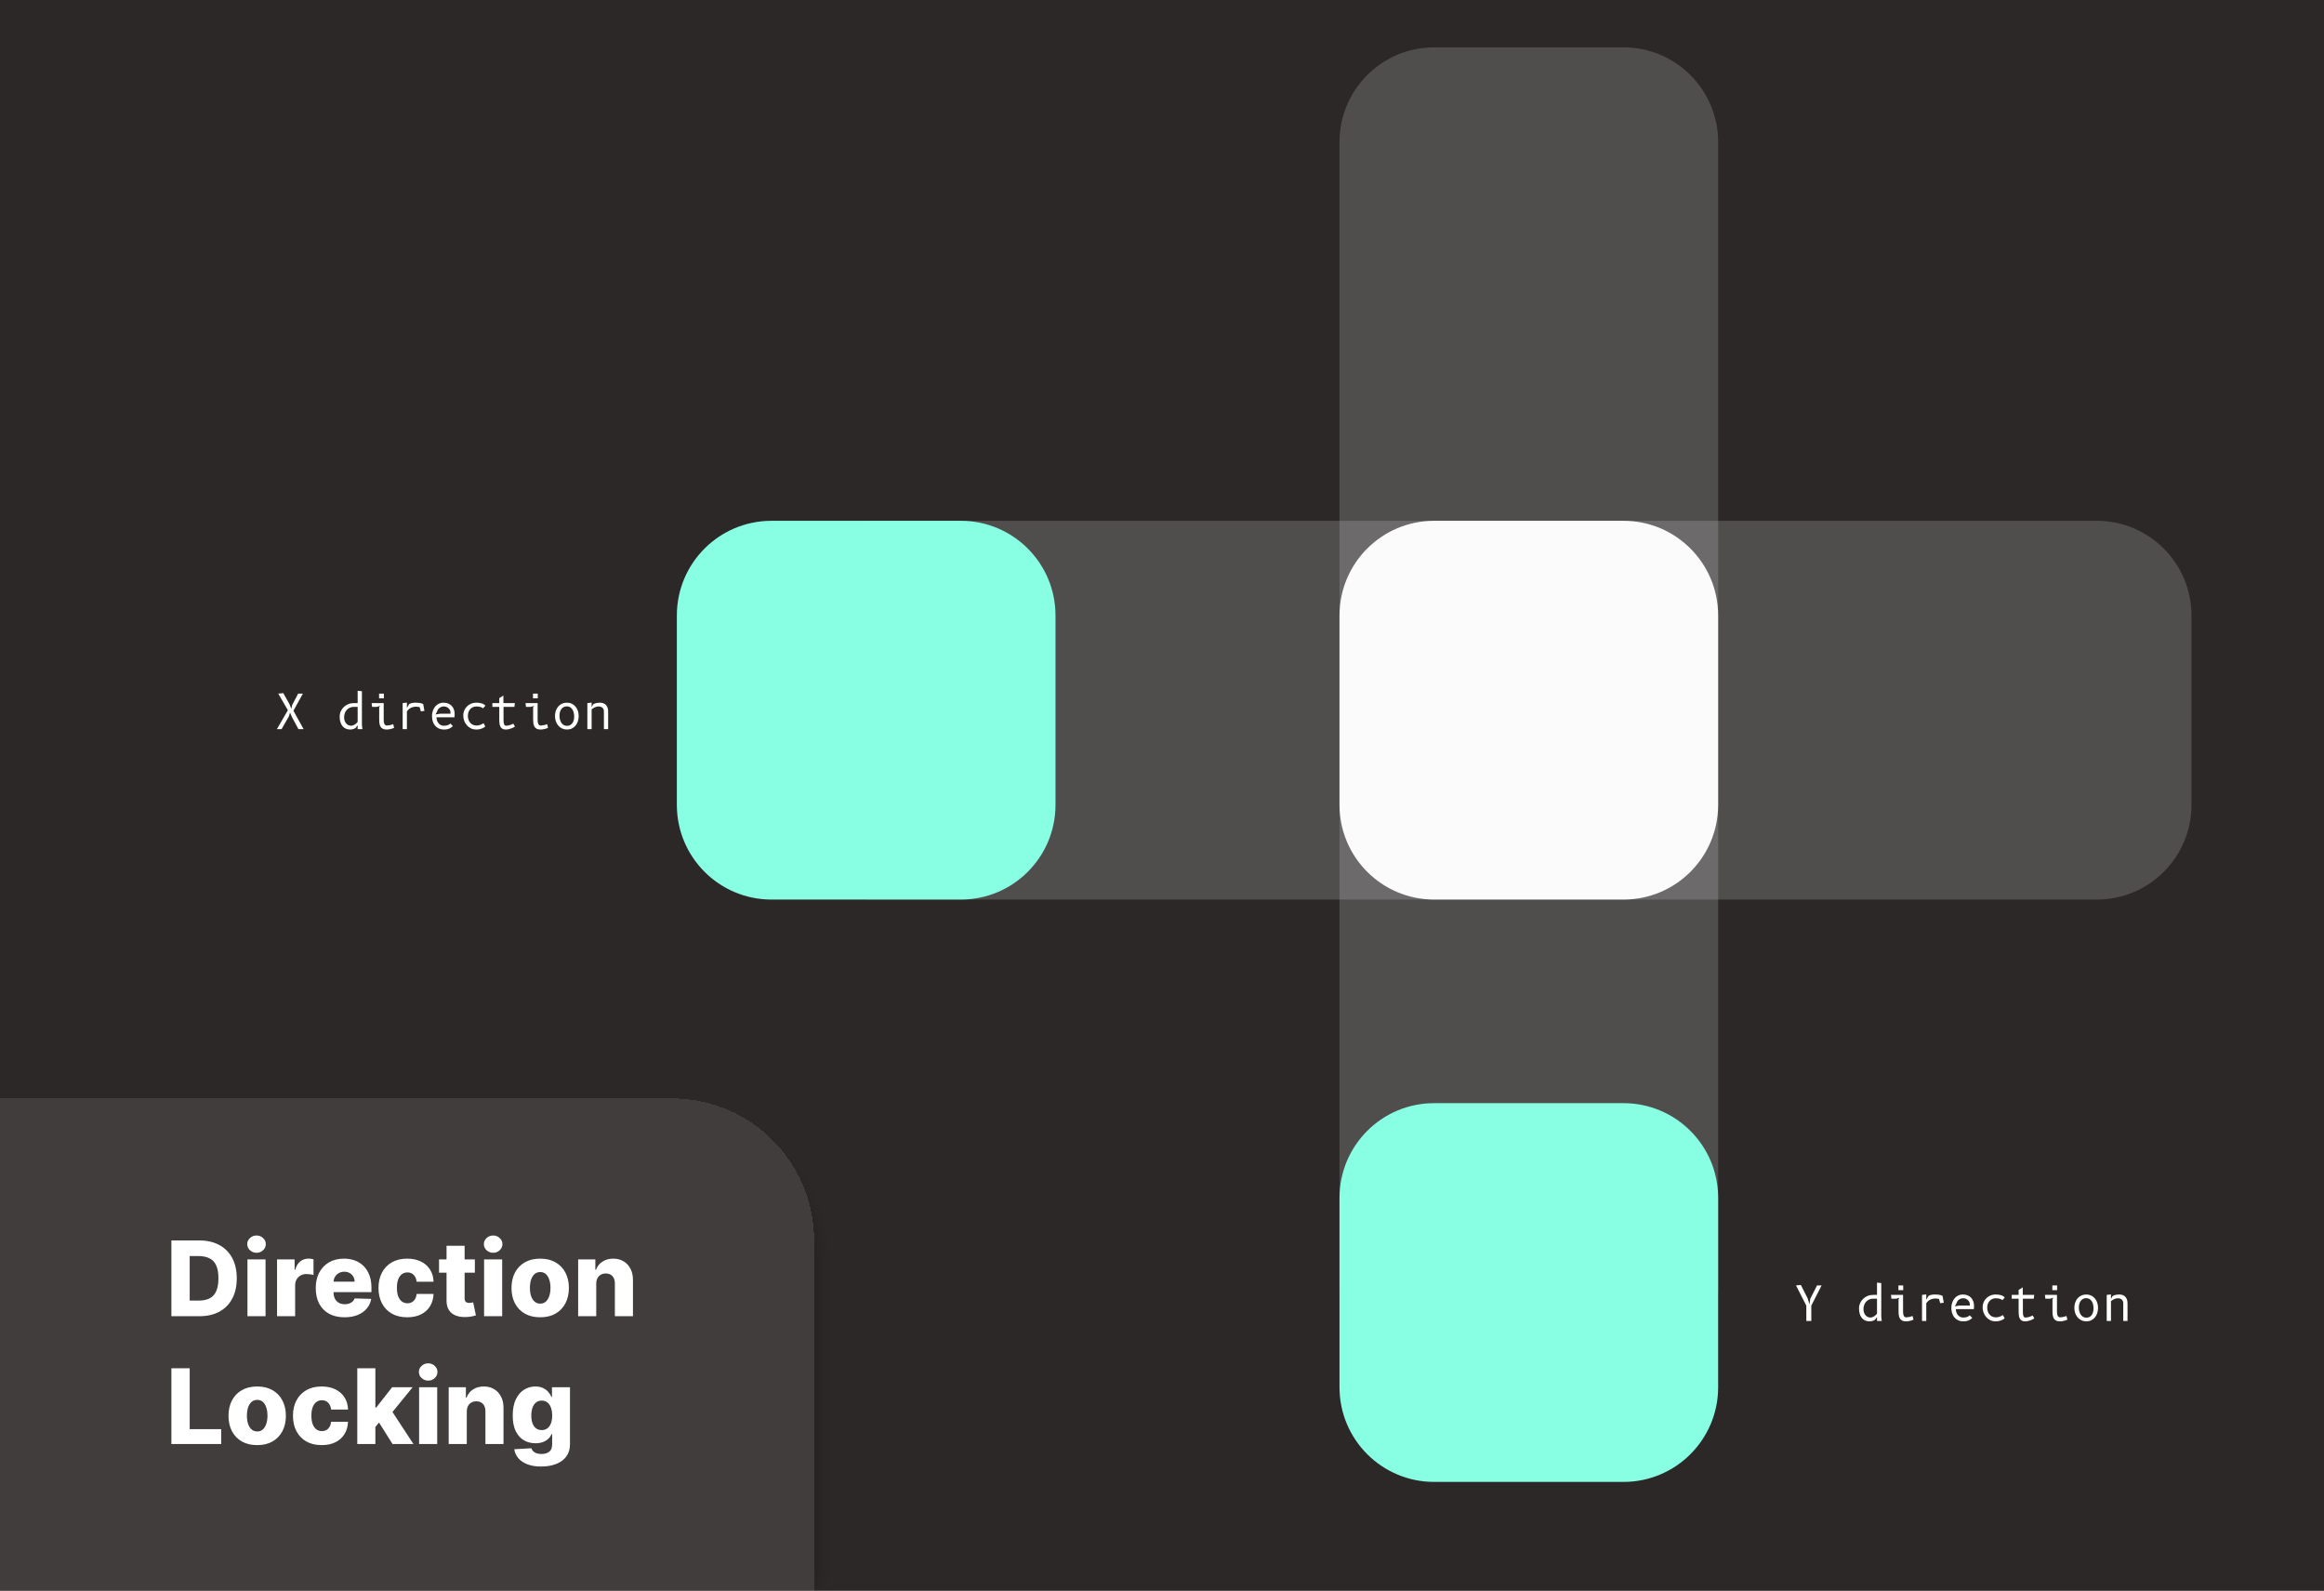
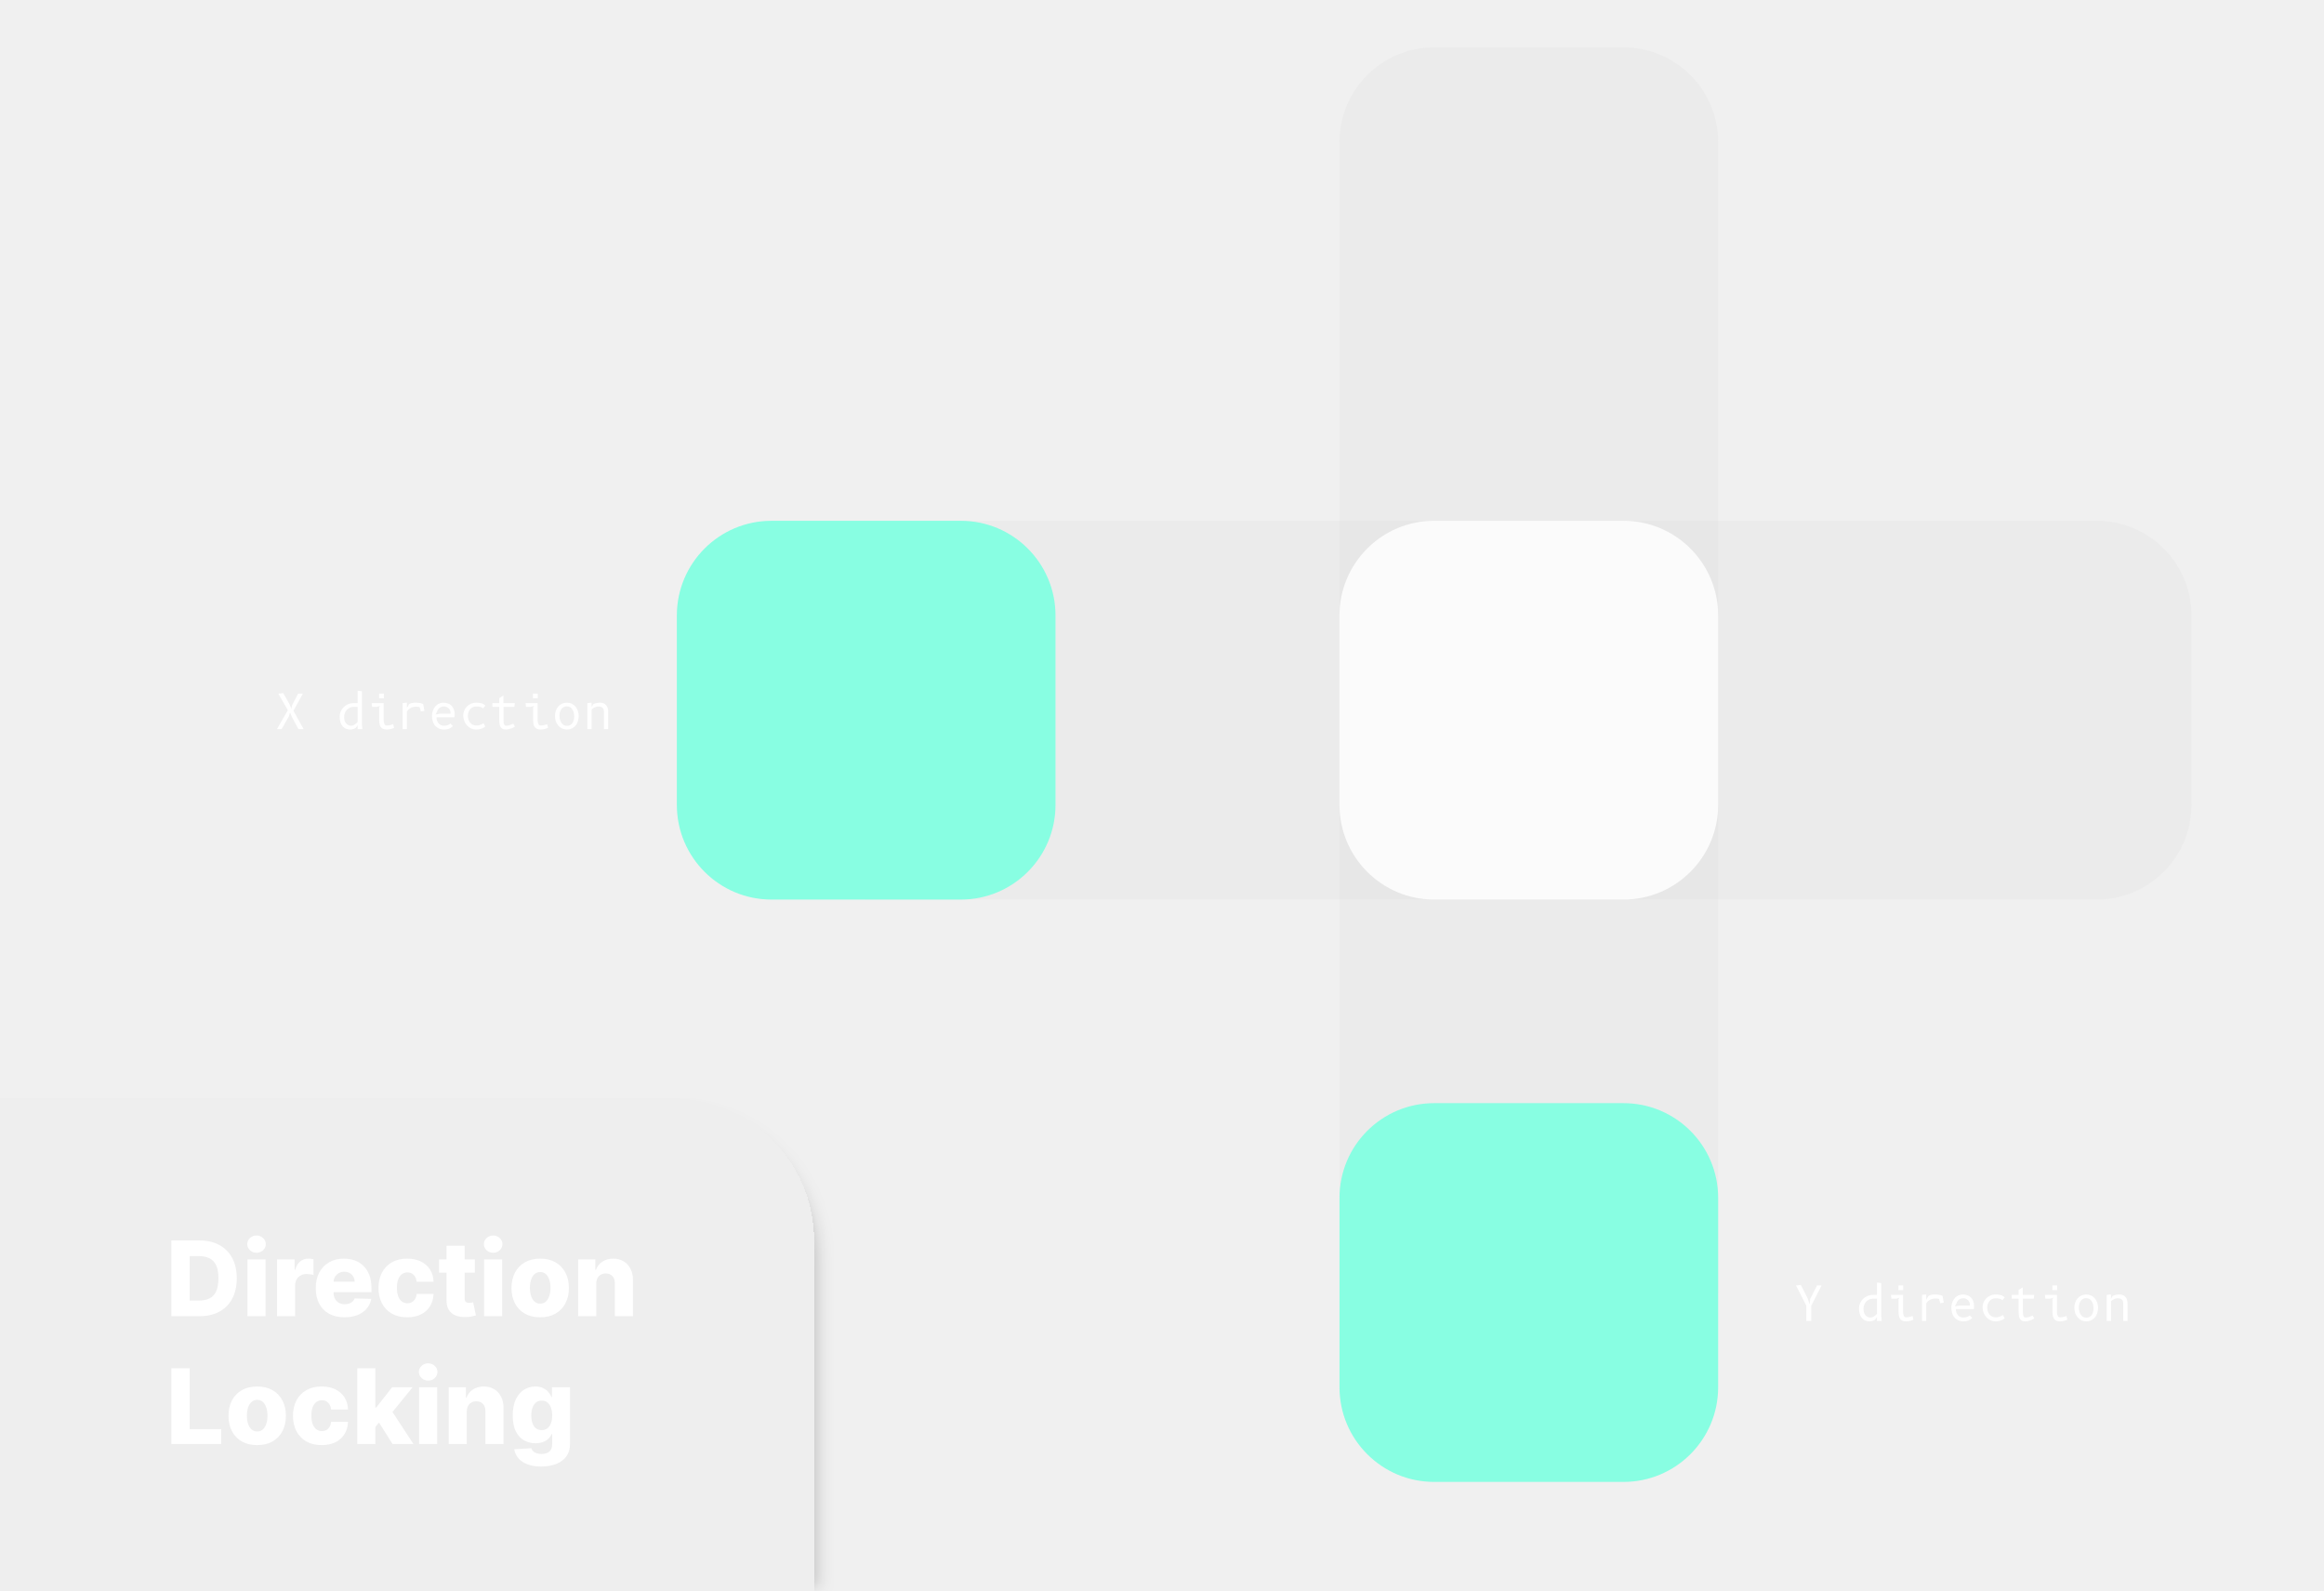
<svg xmlns="http://www.w3.org/2000/svg" width="491" height="336" viewBox="0 0 491 336" fill="none">
  <g clip-path="url(#clip0_13_43)">
-     <rect width="491" height="336" fill="#2C2828" />
+     <rect width="491" height="336" fill="none" />
    <path d="M183 110H443C454.046 110 463 118.954 463 130V170C463 181.046 454.046 190 443 190H183V110Z" fill="#D9D9D9" fill-opacity="0.21" />
    <path d="M283 273V30C283 18.954 291.954 10 303 10H343C354.046 10 363 18.954 363 30V273H283Z" fill="#D9D9D9" fill-opacity="0.21" />
    <g filter="url(#filter0_d_13_43)">
      <path d="M0 232H142C158.569 232 172 245.431 172 262V336H0V232Z" fill="#D9D9D9" fill-opacity="0.12" shape-rendering="crispEdges" />
    </g>
    <path d="M42.125 278H36.211V262H42.117C43.747 262 45.151 262.32 46.328 262.961C47.51 263.596 48.422 264.513 49.062 265.711C49.703 266.904 50.023 268.331 50.023 269.992C50.023 271.659 49.703 273.091 49.062 274.289C48.427 275.487 47.518 276.406 46.336 277.047C45.154 277.682 43.75 278 42.125 278ZM40.078 274.703H41.977C42.872 274.703 43.63 274.552 44.25 274.25C44.875 273.943 45.346 273.445 45.664 272.758C45.987 272.065 46.148 271.143 46.148 269.992C46.148 268.841 45.987 267.924 45.664 267.242C45.341 266.555 44.865 266.06 44.234 265.758C43.609 265.451 42.839 265.297 41.922 265.297H40.078V274.703ZM52.281 278V266H56.102V278H52.281ZM54.195 264.602C53.659 264.602 53.198 264.424 52.812 264.07C52.427 263.711 52.234 263.279 52.234 262.773C52.234 262.273 52.427 261.846 52.812 261.492C53.198 261.133 53.659 260.953 54.195 260.953C54.737 260.953 55.198 261.133 55.578 261.492C55.964 261.846 56.156 262.273 56.156 262.773C56.156 263.279 55.964 263.711 55.578 264.07C55.198 264.424 54.737 264.602 54.195 264.602ZM58.533 278V266H62.244V268.187H62.369C62.588 267.396 62.945 266.807 63.44 266.422C63.934 266.031 64.51 265.836 65.166 265.836C65.343 265.836 65.525 265.849 65.713 265.875C65.9 265.896 66.075 265.93 66.236 265.977V269.297C66.054 269.234 65.814 269.185 65.518 269.148C65.226 269.112 64.966 269.094 64.736 269.094C64.283 269.094 63.874 269.195 63.51 269.398C63.15 269.596 62.867 269.875 62.658 270.234C62.455 270.589 62.353 271.005 62.353 271.484V278H58.533ZM72.779 278.227C71.524 278.227 70.441 277.979 69.529 277.484C68.623 276.984 67.925 276.273 67.436 275.352C66.951 274.424 66.709 273.323 66.709 272.047C66.709 270.807 66.954 269.724 67.443 268.797C67.933 267.865 68.623 267.141 69.514 266.625C70.404 266.104 71.454 265.844 72.662 265.844C73.516 265.844 74.297 265.977 75.006 266.242C75.714 266.508 76.326 266.901 76.842 267.422C77.357 267.943 77.758 268.586 78.045 269.352C78.331 270.112 78.475 270.984 78.475 271.969V272.922H68.045V270.703H74.92C74.915 270.297 74.818 269.935 74.631 269.617C74.443 269.299 74.186 269.052 73.857 268.875C73.534 268.693 73.162 268.602 72.74 268.602C72.313 268.602 71.93 268.698 71.592 268.891C71.253 269.078 70.985 269.336 70.787 269.664C70.589 269.987 70.485 270.354 70.475 270.766V273.023C70.475 273.513 70.571 273.943 70.764 274.312C70.956 274.677 71.23 274.961 71.584 275.164C71.938 275.367 72.36 275.469 72.85 275.469C73.188 275.469 73.495 275.422 73.772 275.328C74.047 275.234 74.284 275.096 74.482 274.914C74.68 274.732 74.829 274.508 74.928 274.242L78.436 274.344C78.29 275.13 77.969 275.815 77.475 276.398C76.985 276.977 76.342 277.427 75.545 277.75C74.748 278.068 73.826 278.227 72.779 278.227ZM86.027 278.227C84.762 278.227 83.676 277.966 82.769 277.445C81.868 276.924 81.176 276.201 80.691 275.273C80.207 274.341 79.965 273.263 79.965 272.039C79.965 270.81 80.207 269.732 80.691 268.805C81.181 267.872 81.876 267.146 82.777 266.625C83.684 266.104 84.764 265.844 86.019 265.844C87.129 265.844 88.095 266.044 88.918 266.445C89.746 266.846 90.392 267.414 90.856 268.148C91.324 268.878 91.572 269.734 91.598 270.719H88.027C87.954 270.104 87.746 269.622 87.402 269.273C87.064 268.924 86.621 268.75 86.074 268.75C85.632 268.75 85.243 268.875 84.91 269.125C84.577 269.37 84.316 269.734 84.129 270.219C83.947 270.698 83.856 271.292 83.856 272C83.856 272.708 83.947 273.307 84.129 273.797C84.316 274.281 84.577 274.648 84.91 274.898C85.243 275.143 85.632 275.266 86.074 275.266C86.428 275.266 86.741 275.19 87.012 275.039C87.288 274.888 87.514 274.667 87.691 274.375C87.868 274.078 87.981 273.719 88.027 273.297H91.598C91.561 274.286 91.314 275.151 90.856 275.891C90.402 276.63 89.764 277.206 88.941 277.617C88.124 278.023 87.152 278.227 86.027 278.227ZM100.326 266V268.812H92.756V266H100.326ZM94.342 263.125H98.162V274.227C98.162 274.461 98.199 274.651 98.272 274.797C98.35 274.937 98.462 275.039 98.607 275.102C98.753 275.159 98.928 275.188 99.131 275.188C99.277 275.188 99.43 275.174 99.592 275.148C99.758 275.117 99.883 275.091 99.967 275.07L100.545 277.828C100.363 277.88 100.105 277.945 99.772 278.023C99.443 278.102 99.05 278.151 98.592 278.172C97.696 278.214 96.928 278.109 96.287 277.859C95.652 277.604 95.165 277.208 94.826 276.672C94.493 276.135 94.331 275.461 94.342 274.648V263.125ZM102.275 278V266H106.096V278H102.275ZM104.189 264.602C103.653 264.602 103.192 264.424 102.807 264.07C102.421 263.711 102.229 263.279 102.229 262.773C102.229 262.273 102.421 261.846 102.807 261.492C103.192 261.133 103.653 260.953 104.189 260.953C104.731 260.953 105.192 261.133 105.572 261.492C105.958 261.846 106.15 262.273 106.15 262.773C106.15 263.279 105.958 263.711 105.572 264.07C105.192 264.424 104.731 264.602 104.189 264.602ZM114.129 278.227C112.868 278.227 111.785 277.969 110.879 277.453C109.978 276.932 109.283 276.208 108.793 275.281C108.309 274.349 108.066 273.268 108.066 272.039C108.066 270.805 108.309 269.724 108.793 268.797C109.283 267.865 109.978 267.141 110.879 266.625C111.785 266.104 112.868 265.844 114.129 265.844C115.389 265.844 116.47 266.104 117.371 266.625C118.277 267.141 118.973 267.865 119.457 268.797C119.947 269.724 120.191 270.805 120.191 272.039C120.191 273.268 119.947 274.349 119.457 275.281C118.973 276.208 118.277 276.932 117.371 277.453C116.47 277.969 115.389 278.227 114.129 278.227ZM114.152 275.344C114.611 275.344 114.999 275.203 115.316 274.922C115.634 274.641 115.876 274.25 116.043 273.75C116.215 273.25 116.301 272.672 116.301 272.016C116.301 271.349 116.215 270.766 116.043 270.266C115.876 269.766 115.634 269.375 115.316 269.094C114.999 268.812 114.611 268.672 114.152 268.672C113.678 268.672 113.277 268.812 112.949 269.094C112.626 269.375 112.379 269.766 112.207 270.266C112.04 270.766 111.957 271.349 111.957 272.016C111.957 272.672 112.04 273.25 112.207 273.75C112.379 274.25 112.626 274.641 112.949 274.922C113.277 275.203 113.678 275.344 114.152 275.344ZM125.969 271.156V278H122.148V266H125.781V268.203H125.914C126.18 267.469 126.633 266.893 127.273 266.477C127.914 266.055 128.677 265.844 129.563 265.844C130.406 265.844 131.138 266.034 131.758 266.414C132.383 266.789 132.867 267.315 133.211 267.992C133.56 268.664 133.732 269.451 133.727 270.352V278H129.906V271.102C129.911 270.435 129.742 269.914 129.398 269.539C129.06 269.164 128.589 268.977 127.984 268.977C127.583 268.977 127.229 269.065 126.922 269.242C126.62 269.414 126.385 269.661 126.219 269.984C126.057 270.307 125.974 270.698 125.969 271.156ZM36.211 305V289H40.078V301.859H46.734V305H36.211ZM54.338 305.227C53.078 305.227 51.994 304.969 51.088 304.453C50.187 303.932 49.492 303.208 49.002 302.281C48.518 301.349 48.275 300.268 48.275 299.039C48.275 297.805 48.518 296.724 49.002 295.797C49.492 294.865 50.187 294.141 51.088 293.625C51.994 293.104 53.078 292.844 54.338 292.844C55.598 292.844 56.679 293.104 57.58 293.625C58.486 294.141 59.182 294.865 59.666 295.797C60.156 296.724 60.4 297.805 60.4 299.039C60.4 300.268 60.156 301.349 59.666 302.281C59.182 303.208 58.486 303.932 57.58 304.453C56.679 304.969 55.598 305.227 54.338 305.227ZM54.361 302.344C54.82 302.344 55.208 302.203 55.525 301.922C55.843 301.641 56.085 301.25 56.252 300.75C56.424 300.25 56.51 299.672 56.51 299.016C56.51 298.349 56.424 297.766 56.252 297.266C56.085 296.766 55.843 296.375 55.525 296.094C55.208 295.812 54.82 295.672 54.361 295.672C53.887 295.672 53.486 295.812 53.158 296.094C52.835 296.375 52.588 296.766 52.416 297.266C52.249 297.766 52.166 298.349 52.166 299.016C52.166 299.672 52.249 300.25 52.416 300.75C52.588 301.25 52.835 301.641 53.158 301.922C53.486 302.203 53.887 302.344 54.361 302.344ZM67.959 305.227C66.693 305.227 65.607 304.966 64.701 304.445C63.8 303.924 63.107 303.201 62.623 302.273C62.139 301.341 61.897 300.263 61.897 299.039C61.897 297.81 62.139 296.732 62.623 295.805C63.113 294.872 63.808 294.146 64.709 293.625C65.615 293.104 66.696 292.844 67.951 292.844C69.061 292.844 70.027 293.044 70.85 293.445C71.678 293.846 72.324 294.414 72.787 295.148C73.256 295.878 73.503 296.734 73.529 297.719H69.959C69.886 297.104 69.678 296.622 69.334 296.273C68.995 295.924 68.553 295.75 68.006 295.75C67.563 295.75 67.175 295.875 66.842 296.125C66.508 296.37 66.248 296.734 66.061 297.219C65.878 297.698 65.787 298.292 65.787 299C65.787 299.708 65.878 300.307 66.061 300.797C66.248 301.281 66.508 301.648 66.842 301.898C67.175 302.143 67.563 302.266 68.006 302.266C68.36 302.266 68.672 302.19 68.943 302.039C69.219 301.888 69.446 301.667 69.623 301.375C69.8 301.078 69.912 300.719 69.959 300.297H73.529C73.493 301.286 73.245 302.151 72.787 302.891C72.334 303.63 71.696 304.206 70.873 304.617C70.055 305.023 69.084 305.227 67.959 305.227ZM78.93 301.852L78.945 297.297H79.477L82.852 293H87.18L82.164 299.156H81.156L78.93 301.852ZM75.484 305V289H79.305V305H75.484ZM82.938 305L79.797 300.016L82.312 297.305L87.352 305H82.938ZM88.547 305V293H92.367V305H88.547ZM90.461 291.602C89.924 291.602 89.463 291.424 89.078 291.07C88.693 290.711 88.5 290.279 88.5 289.773C88.5 289.273 88.693 288.846 89.078 288.492C89.463 288.133 89.924 287.953 90.461 287.953C91.003 287.953 91.463 288.133 91.844 288.492C92.229 288.846 92.422 289.273 92.422 289.773C92.422 290.279 92.229 290.711 91.844 291.07C91.463 291.424 91.003 291.602 90.461 291.602ZM98.619 298.156V305H94.799V293H98.432V295.203H98.564C98.83 294.469 99.283 293.893 99.924 293.477C100.564 293.055 101.327 292.844 102.213 292.844C103.057 292.844 103.788 293.034 104.408 293.414C105.033 293.789 105.518 294.315 105.861 294.992C106.21 295.664 106.382 296.451 106.377 297.352V305H102.557V298.102C102.562 297.435 102.393 296.914 102.049 296.539C101.71 296.164 101.239 295.977 100.635 295.977C100.234 295.977 99.88 296.065 99.572 296.242C99.27 296.414 99.036 296.661 98.869 296.984C98.708 297.307 98.624 297.698 98.619 298.156ZM114.336 309.75C113.195 309.75 112.219 309.591 111.406 309.273C110.594 308.956 109.956 308.521 109.492 307.969C109.029 307.417 108.75 306.792 108.656 306.094L112.273 305.891C112.341 306.135 112.466 306.349 112.648 306.531C112.836 306.714 113.078 306.854 113.375 306.953C113.677 307.052 114.031 307.102 114.438 307.102C115.078 307.102 115.607 306.945 116.023 306.633C116.445 306.326 116.656 305.786 116.656 305.016V302.906H116.523C116.372 303.276 116.143 303.607 115.836 303.898C115.529 304.19 115.146 304.419 114.688 304.586C114.234 304.753 113.714 304.836 113.125 304.836C112.25 304.836 111.448 304.633 110.719 304.227C109.995 303.815 109.414 303.18 108.977 302.32C108.544 301.456 108.328 300.344 108.328 298.984C108.328 297.583 108.552 296.43 109 295.523C109.448 294.612 110.034 293.937 110.758 293.5C111.487 293.062 112.271 292.844 113.109 292.844C113.74 292.844 114.279 292.953 114.727 293.172C115.18 293.385 115.552 293.661 115.844 294C116.135 294.339 116.357 294.69 116.508 295.055H116.617V293H120.422V305.047C120.422 306.063 120.167 306.919 119.656 307.617C119.146 308.315 118.432 308.844 117.516 309.203C116.599 309.568 115.539 309.75 114.336 309.75ZM114.453 302.055C114.917 302.055 115.313 301.932 115.641 301.687C115.969 301.443 116.221 301.091 116.398 300.633C116.576 300.174 116.664 299.625 116.664 298.984C116.664 298.333 116.576 297.773 116.398 297.305C116.227 296.831 115.974 296.466 115.641 296.211C115.313 295.956 114.917 295.828 114.453 295.828C113.979 295.828 113.578 295.958 113.25 296.219C112.922 296.479 112.672 296.846 112.5 297.32C112.333 297.789 112.25 298.344 112.25 298.984C112.25 299.625 112.336 300.174 112.508 300.633C112.68 301.091 112.927 301.443 113.25 301.687C113.578 301.932 113.979 302.055 114.453 302.055Z" fill="white" />
    <rect x="283" y="110" width="80" height="80" rx="20" fill="#FBFBFB" />
    <rect x="143" y="110" width="80" height="80" rx="20" fill="#88FEE2" />
    <rect x="283" y="233" width="80" height="80" rx="20" fill="#88FEE2" />
    <path d="M63.045 154L61.66 151.405L61.275 150.5L61.035 151.3L59.495 154H58.505L60.82 150.005L58.79 146.5L59.85 146.4L61.155 148.72L61.555 149.7L61.73 148.9L62.99 146.5H63.99L61.995 150.12L64.145 154H63.045ZM74.738 149.3C74.431 149.3 74.153 149.358 73.903 149.475C73.653 149.588 73.438 149.743 73.258 149.94C73.081 150.137 72.945 150.368 72.848 150.635C72.751 150.902 72.703 151.187 72.703 151.49C72.703 151.787 72.745 152.047 72.828 152.27C72.915 152.493 73.026 152.68 73.163 152.83C73.303 152.98 73.46 153.093 73.633 153.17C73.806 153.243 73.981 153.28 74.158 153.28C74.314 153.28 74.463 153.253 74.603 153.2C74.743 153.147 74.873 153.08 74.993 153C75.113 152.92 75.221 152.833 75.318 152.74C75.415 152.643 75.496 152.553 75.563 152.47V149.3H74.738ZM75.563 154V153.19L75.133 153.755C75.013 153.835 74.853 153.91 74.653 153.98C74.453 154.05 74.223 154.085 73.963 154.085C73.663 154.085 73.379 154.032 73.113 153.925C72.846 153.815 72.613 153.65 72.413 153.43C72.213 153.207 72.055 152.925 71.938 152.585C71.821 152.242 71.763 151.837 71.763 151.37C71.763 150.97 71.84 150.597 71.993 150.25C72.15 149.9 72.361 149.595 72.628 149.335C72.894 149.075 73.208 148.872 73.568 148.725C73.931 148.575 74.32 148.5 74.733 148.5H75.563V145.9L76.463 146V153.1L76.563 154H75.563ZM81.067 152.035C81.067 152.208 81.077 152.368 81.097 152.515C81.12 152.662 81.157 152.788 81.207 152.895C81.257 153.002 81.323 153.085 81.407 153.145C81.49 153.205 81.593 153.235 81.717 153.235C81.88 153.235 82.038 153.222 82.192 153.195C82.348 153.168 82.488 153.138 82.612 153.105C82.735 153.068 82.837 153.035 82.917 153.005C83 152.975 83.052 152.957 83.072 152.95L83.267 153.72C83.247 153.73 83.193 153.755 83.107 153.795C83.02 153.835 82.907 153.877 82.767 153.92C82.627 153.96 82.463 153.997 82.277 154.03C82.09 154.067 81.887 154.085 81.667 154.085C81.34 154.085 81.075 154.032 80.872 153.925C80.672 153.818 80.515 153.672 80.402 153.485C80.288 153.295 80.212 153.072 80.172 152.815C80.135 152.558 80.117 152.282 80.117 151.985V149.4L80.317 149.1L79.617 149.3H78.612L78.512 148.5H81.067V152.035ZM80.087 146.5H81.097V147.5H80.087V146.5ZM85.971 149.525L86.426 148.735C86.519 148.665 86.626 148.608 86.746 148.565C86.866 148.522 86.989 148.49 87.116 148.47C87.242 148.447 87.369 148.432 87.496 148.425C87.626 148.418 87.749 148.415 87.866 148.415C88.116 148.415 88.329 148.427 88.506 148.45C88.682 148.47 88.831 148.497 88.951 148.53C89.074 148.563 89.172 148.598 89.246 148.635C89.319 148.668 89.376 148.698 89.416 148.725L89.666 150.15L88.916 150.25L88.666 149.36C88.639 149.35 88.597 149.34 88.541 149.33C88.484 149.32 88.419 149.31 88.346 149.3C88.272 149.29 88.194 149.282 88.111 149.275C88.031 149.268 87.954 149.265 87.881 149.265C87.654 149.265 87.444 149.292 87.251 149.345C87.057 149.395 86.881 149.465 86.721 149.555C86.561 149.645 86.417 149.75 86.291 149.87C86.167 149.99 86.061 150.117 85.971 150.25V154H85.071V148.5L85.971 148.4V149.525ZM95.689 153.355C95.586 153.462 95.473 153.56 95.35 153.65C95.226 153.74 95.09 153.818 94.939 153.885C94.79 153.948 94.623 153.997 94.439 154.03C94.26 154.067 94.058 154.085 93.835 154.085C93.391 154.085 93.008 154.007 92.684 153.85C92.361 153.693 92.094 153.483 91.885 153.22C91.674 152.957 91.519 152.655 91.419 152.315C91.32 151.975 91.269 151.62 91.269 151.25C91.269 151.013 91.293 150.78 91.34 150.55C91.389 150.317 91.46 150.095 91.549 149.885C91.643 149.675 91.758 149.48 91.894 149.3C92.034 149.12 92.195 148.965 92.374 148.835C92.558 148.705 92.76 148.603 92.98 148.53C93.203 148.453 93.446 148.415 93.71 148.415C94.07 148.415 94.394 148.473 94.684 148.59C94.975 148.707 95.221 148.87 95.424 149.08C95.628 149.29 95.784 149.543 95.894 149.84C96.004 150.133 96.059 150.457 96.059 150.81C96.059 150.913 96.056 151.027 96.049 151.15C96.043 151.273 96.033 151.39 96.019 151.5H92.219C92.219 151.757 92.26 151.995 92.34 152.215C92.419 152.432 92.528 152.62 92.665 152.78C92.805 152.937 92.968 153.06 93.154 153.15C93.344 153.24 93.549 153.285 93.769 153.285C93.983 153.285 94.165 153.27 94.314 153.24C94.468 153.207 94.596 153.167 94.7 153.12C94.806 153.073 94.894 153.023 94.965 152.97C95.034 152.917 95.094 152.867 95.144 152.82L95.689 153.355ZM95.18 150.75V150.53C95.18 150.34 95.141 150.165 95.064 150.005C94.991 149.845 94.889 149.707 94.76 149.59C94.633 149.47 94.484 149.377 94.314 149.31C94.148 149.243 93.971 149.21 93.784 149.21C93.561 149.21 93.365 149.247 93.195 149.32C93.028 149.39 92.885 149.482 92.764 149.595C92.644 149.705 92.548 149.827 92.475 149.96C92.401 150.093 92.348 150.22 92.314 150.34L92.019 150.91L92.945 150.75H95.18ZM102.058 149.61C101.928 149.493 101.748 149.398 101.518 149.325C101.288 149.252 100.997 149.215 100.643 149.215C100.363 149.215 100.112 149.268 99.888 149.375C99.668 149.478 99.48 149.62 99.323 149.8C99.17 149.98 99.052 150.19 98.968 150.43C98.888 150.667 98.848 150.917 98.848 151.18C98.848 151.453 98.887 151.715 98.963 151.965C99.043 152.212 99.16 152.43 99.313 152.62C99.47 152.81 99.663 152.962 99.893 153.075C100.123 153.185 100.392 153.24 100.698 153.24C100.872 153.24 101.038 153.22 101.198 153.18C101.358 153.14 101.503 153.093 101.633 153.04C101.763 152.983 101.873 152.928 101.963 152.875C102.057 152.818 102.123 152.773 102.163 152.74L102.523 153.445C102.473 153.488 102.398 153.547 102.298 153.62C102.198 153.69 102.07 153.76 101.913 153.83C101.76 153.9 101.577 153.96 101.363 154.01C101.153 154.06 100.908 154.085 100.628 154.085C100.212 154.085 99.833 154.003 99.493 153.84C99.157 153.673 98.868 153.453 98.628 153.18C98.388 152.903 98.202 152.587 98.068 152.23C97.938 151.873 97.873 151.502 97.873 151.115C97.873 150.768 97.937 150.433 98.063 150.11C98.193 149.783 98.378 149.495 98.618 149.245C98.858 148.995 99.15 148.795 99.493 148.645C99.837 148.492 100.223 148.415 100.653 148.415C101.06 148.415 101.425 148.463 101.748 148.56C102.075 148.653 102.343 148.815 102.553 149.045L102.058 149.61ZM106.382 152.12C106.382 152.34 106.394 152.525 106.417 152.675C106.444 152.822 106.481 152.942 106.527 153.035C106.577 153.125 106.637 153.19 106.707 153.23C106.781 153.267 106.864 153.285 106.957 153.285C107.114 153.285 107.269 153.267 107.422 153.23C107.576 153.193 107.719 153.152 107.852 153.105C107.986 153.055 108.104 153.007 108.207 152.96C108.311 152.91 108.391 152.873 108.447 152.85L108.792 153.455C108.762 153.482 108.689 153.53 108.572 153.6C108.459 153.667 108.314 153.737 108.137 153.81C107.964 153.883 107.767 153.947 107.547 154C107.327 154.057 107.097 154.085 106.857 154.085C106.557 154.085 106.316 154.03 106.132 153.92C105.952 153.81 105.814 153.66 105.717 153.47C105.621 153.28 105.557 153.06 105.527 152.81C105.497 152.557 105.482 152.287 105.482 152V149.3H104.027V148.5H105.482V147.455L106.357 146.9V148.5H108.777L108.677 149.3H106.382V152.12ZM113.586 152.035C113.586 152.208 113.596 152.368 113.616 152.515C113.64 152.662 113.676 152.788 113.726 152.895C113.776 153.002 113.843 153.085 113.926 153.145C114.01 153.205 114.113 153.235 114.236 153.235C114.4 153.235 114.558 153.222 114.711 153.195C114.868 153.168 115.008 153.138 115.131 153.105C115.255 153.068 115.356 153.035 115.436 153.005C115.52 152.975 115.571 152.957 115.591 152.95L115.786 153.72C115.766 153.73 115.713 153.755 115.626 153.795C115.54 153.835 115.426 153.877 115.286 153.92C115.146 153.96 114.983 153.997 114.796 154.03C114.61 154.067 114.406 154.085 114.186 154.085C113.86 154.085 113.595 154.032 113.391 153.925C113.191 153.818 113.035 153.672 112.921 153.485C112.808 153.295 112.731 153.072 112.691 152.815C112.655 152.558 112.636 152.282 112.636 151.985V149.4L112.836 149.1L112.136 149.3H111.131L111.031 148.5H113.586V152.035ZM112.606 146.5H113.616V147.5H112.606V146.5ZM119.78 154.085C119.41 154.085 119.07 154.013 118.76 153.87C118.453 153.723 118.188 153.523 117.965 153.27C117.742 153.013 117.567 152.712 117.44 152.365C117.317 152.018 117.255 151.642 117.255 151.235C117.255 150.832 117.315 150.458 117.435 150.115C117.555 149.768 117.725 149.47 117.945 149.22C118.165 148.967 118.43 148.77 118.74 148.63C119.053 148.487 119.4 148.415 119.78 148.415C120.15 148.415 120.487 148.487 120.79 148.63C121.093 148.77 121.353 148.967 121.57 149.22C121.79 149.47 121.96 149.768 122.08 150.115C122.2 150.458 122.26 150.832 122.26 151.235C122.26 151.642 122.202 152.018 122.085 152.365C121.972 152.712 121.807 153.013 121.59 153.27C121.377 153.523 121.117 153.723 120.81 153.87C120.503 154.013 120.16 154.085 119.78 154.085ZM121.31 151.37C121.31 151.1 121.282 150.835 121.225 150.575C121.168 150.315 121.078 150.083 120.955 149.88C120.832 149.673 120.672 149.507 120.475 149.38C120.278 149.253 120.04 149.19 119.76 149.19C119.493 149.19 119.262 149.245 119.065 149.355C118.868 149.465 118.707 149.612 118.58 149.795C118.453 149.978 118.358 150.187 118.295 150.42C118.235 150.653 118.205 150.893 118.205 151.14C118.205 151.41 118.235 151.675 118.295 151.935C118.358 152.195 118.453 152.427 118.58 152.63C118.71 152.833 118.875 152.998 119.075 153.125C119.278 153.248 119.52 153.31 119.8 153.31C120.063 153.31 120.29 153.255 120.48 153.145C120.673 153.035 120.83 152.89 120.95 152.71C121.073 152.527 121.163 152.32 121.22 152.09C121.28 151.857 121.31 151.617 121.31 151.37ZM124.994 154H124.094V148.5L124.994 148.4V149.365L125.299 148.78C125.359 148.74 125.429 148.698 125.509 148.655C125.592 148.612 125.692 148.573 125.809 148.54C125.926 148.503 126.064 148.473 126.224 148.45C126.384 148.427 126.572 148.415 126.789 148.415C127.052 148.415 127.289 148.458 127.499 148.545C127.712 148.628 127.891 148.75 128.034 148.91C128.181 149.07 128.292 149.263 128.369 149.49C128.449 149.717 128.489 149.97 128.489 150.25V154H127.589V150.25C127.589 150.07 127.559 149.915 127.499 149.785C127.442 149.655 127.362 149.548 127.259 149.465C127.156 149.378 127.036 149.315 126.899 149.275C126.762 149.235 126.617 149.215 126.464 149.215C126.304 149.215 126.149 149.235 125.999 149.275C125.852 149.315 125.716 149.367 125.589 149.43C125.462 149.49 125.347 149.557 125.244 149.63C125.144 149.7 125.061 149.767 124.994 149.83V154Z" fill="white" />
    <path d="M382.455 274.325L383.895 271.5H384.855L382.68 275.77V279H381.63V275.775L379.45 271.5L380.47 271.4L381.91 274.23L382.305 275.475L382.455 274.325ZM395.738 274.3C395.431 274.3 395.153 274.358 394.903 274.475C394.653 274.588 394.438 274.743 394.258 274.94C394.081 275.137 393.944 275.368 393.848 275.635C393.751 275.902 393.703 276.187 393.703 276.49C393.703 276.787 393.744 277.047 393.828 277.27C393.914 277.493 394.026 277.68 394.163 277.83C394.303 277.98 394.459 278.093 394.633 278.17C394.806 278.243 394.981 278.28 395.158 278.28C395.314 278.28 395.463 278.253 395.603 278.2C395.743 278.147 395.873 278.08 395.993 278C396.113 277.92 396.221 277.833 396.318 277.74C396.414 277.643 396.496 277.553 396.563 277.47V274.3H395.738ZM396.563 279V278.19L396.133 278.755C396.013 278.835 395.853 278.91 395.653 278.98C395.453 279.05 395.223 279.085 394.963 279.085C394.663 279.085 394.379 279.032 394.113 278.925C393.846 278.815 393.613 278.65 393.413 278.43C393.213 278.207 393.054 277.925 392.938 277.585C392.821 277.242 392.763 276.837 392.763 276.37C392.763 275.97 392.839 275.597 392.993 275.25C393.149 274.9 393.361 274.595 393.628 274.335C393.894 274.075 394.208 273.872 394.568 273.725C394.931 273.575 395.319 273.5 395.733 273.5H396.563V270.9L397.463 271V278.1L397.563 279H396.563ZM402.067 277.035C402.067 277.208 402.077 277.368 402.097 277.515C402.12 277.662 402.157 277.788 402.207 277.895C402.257 278.002 402.323 278.085 402.407 278.145C402.49 278.205 402.593 278.235 402.717 278.235C402.88 278.235 403.038 278.222 403.192 278.195C403.348 278.168 403.488 278.138 403.612 278.105C403.735 278.068 403.837 278.035 403.917 278.005C404 277.975 404.052 277.957 404.072 277.95L404.267 278.72C404.247 278.73 404.193 278.755 404.107 278.795C404.02 278.835 403.907 278.877 403.767 278.92C403.627 278.96 403.463 278.997 403.277 279.03C403.09 279.067 402.887 279.085 402.667 279.085C402.34 279.085 402.075 279.032 401.872 278.925C401.672 278.818 401.515 278.672 401.402 278.485C401.288 278.295 401.212 278.072 401.172 277.815C401.135 277.558 401.117 277.282 401.117 276.985V274.4L401.317 274.1L400.617 274.3H399.612L399.512 273.5H402.067V277.035ZM401.087 271.5H402.097V272.5H401.087V271.5ZM406.971 274.525L407.426 273.735C407.519 273.665 407.626 273.608 407.746 273.565C407.866 273.522 407.989 273.49 408.116 273.47C408.242 273.447 408.369 273.432 408.496 273.425C408.626 273.418 408.749 273.415 408.866 273.415C409.116 273.415 409.329 273.427 409.506 273.45C409.682 273.47 409.831 273.497 409.951 273.53C410.074 273.563 410.172 273.598 410.246 273.635C410.319 273.668 410.376 273.698 410.416 273.725L410.666 275.15L409.916 275.25L409.666 274.36C409.639 274.35 409.597 274.34 409.541 274.33C409.484 274.32 409.419 274.31 409.346 274.3C409.272 274.29 409.194 274.282 409.111 274.275C409.031 274.268 408.954 274.265 408.881 274.265C408.654 274.265 408.444 274.292 408.251 274.345C408.057 274.395 407.881 274.465 407.721 274.555C407.561 274.645 407.417 274.75 407.291 274.87C407.167 274.99 407.061 275.117 406.971 275.25V279H406.071V273.5L406.971 273.4V274.525ZM416.69 278.355C416.586 278.462 416.473 278.56 416.35 278.65C416.226 278.74 416.09 278.818 415.94 278.885C415.79 278.948 415.623 278.997 415.44 279.03C415.26 279.067 415.058 279.085 414.835 279.085C414.391 279.085 414.008 279.007 413.685 278.85C413.361 278.693 413.095 278.483 412.885 278.22C412.675 277.957 412.52 277.655 412.42 277.315C412.32 276.975 412.27 276.62 412.27 276.25C412.27 276.013 412.293 275.78 412.34 275.55C412.39 275.317 412.46 275.095 412.55 274.885C412.643 274.675 412.758 274.48 412.895 274.3C413.035 274.12 413.195 273.965 413.375 273.835C413.558 273.705 413.76 273.603 413.98 273.53C414.203 273.453 414.446 273.415 414.71 273.415C415.07 273.415 415.395 273.473 415.685 273.59C415.975 273.707 416.221 273.87 416.425 274.08C416.628 274.29 416.785 274.543 416.895 274.84C417.005 275.133 417.06 275.457 417.06 275.81C417.06 275.913 417.056 276.027 417.05 276.15C417.043 276.273 417.033 276.39 417.02 276.5H413.22C413.22 276.757 413.26 276.995 413.34 277.215C413.42 277.432 413.528 277.62 413.665 277.78C413.805 277.937 413.968 278.06 414.155 278.15C414.345 278.24 414.55 278.285 414.77 278.285C414.983 278.285 415.165 278.27 415.315 278.24C415.468 278.207 415.596 278.167 415.7 278.12C415.806 278.073 415.895 278.023 415.965 277.97C416.035 277.917 416.095 277.867 416.145 277.82L416.69 278.355ZM416.18 275.75V275.53C416.18 275.34 416.141 275.165 416.065 275.005C415.991 274.845 415.89 274.707 415.76 274.59C415.633 274.47 415.485 274.377 415.315 274.31C415.148 274.243 414.971 274.21 414.785 274.21C414.561 274.21 414.365 274.247 414.195 274.32C414.028 274.39 413.885 274.482 413.765 274.595C413.645 274.705 413.548 274.827 413.475 274.96C413.401 275.093 413.348 275.22 413.315 275.34L413.02 275.91L413.945 275.75H416.18ZM423.058 274.61C422.928 274.493 422.748 274.398 422.518 274.325C422.288 274.252 421.997 274.215 421.643 274.215C421.363 274.215 421.112 274.268 420.888 274.375C420.668 274.478 420.48 274.62 420.323 274.8C420.17 274.98 420.052 275.19 419.968 275.43C419.888 275.667 419.848 275.917 419.848 276.18C419.848 276.453 419.887 276.715 419.963 276.965C420.043 277.212 420.16 277.43 420.313 277.62C420.47 277.81 420.663 277.962 420.893 278.075C421.123 278.185 421.392 278.24 421.698 278.24C421.872 278.24 422.038 278.22 422.198 278.18C422.358 278.14 422.503 278.093 422.633 278.04C422.763 277.983 422.873 277.928 422.963 277.875C423.057 277.818 423.123 277.773 423.163 277.74L423.523 278.445C423.473 278.488 423.398 278.547 423.298 278.62C423.198 278.69 423.07 278.76 422.913 278.83C422.76 278.9 422.577 278.96 422.363 279.01C422.153 279.06 421.908 279.085 421.628 279.085C421.212 279.085 420.833 279.003 420.493 278.84C420.157 278.673 419.868 278.453 419.628 278.18C419.388 277.903 419.202 277.587 419.068 277.23C418.938 276.873 418.873 276.502 418.873 276.115C418.873 275.768 418.937 275.433 419.063 275.11C419.193 274.783 419.378 274.495 419.618 274.245C419.858 273.995 420.15 273.795 420.493 273.645C420.837 273.492 421.223 273.415 421.653 273.415C422.06 273.415 422.425 273.463 422.748 273.56C423.075 273.653 423.343 273.815 423.553 274.045L423.058 274.61ZM427.382 277.12C427.382 277.34 427.394 277.525 427.417 277.675C427.444 277.822 427.481 277.942 427.527 278.035C427.577 278.125 427.637 278.19 427.707 278.23C427.781 278.267 427.864 278.285 427.957 278.285C428.114 278.285 428.269 278.267 428.422 278.23C428.576 278.193 428.719 278.152 428.852 278.105C428.986 278.055 429.104 278.007 429.207 277.96C429.311 277.91 429.391 277.873 429.447 277.85L429.792 278.455C429.762 278.482 429.689 278.53 429.572 278.6C429.459 278.667 429.314 278.737 429.137 278.81C428.964 278.883 428.767 278.947 428.547 279C428.327 279.057 428.097 279.085 427.857 279.085C427.557 279.085 427.316 279.03 427.132 278.92C426.952 278.81 426.814 278.66 426.717 278.47C426.621 278.28 426.557 278.06 426.527 277.81C426.497 277.557 426.482 277.287 426.482 277V274.3H425.027V273.5H426.482V272.455L427.357 271.9V273.5H429.777L429.677 274.3H427.382V277.12ZM434.586 277.035C434.586 277.208 434.596 277.368 434.616 277.515C434.64 277.662 434.676 277.788 434.726 277.895C434.776 278.002 434.843 278.085 434.926 278.145C435.01 278.205 435.113 278.235 435.236 278.235C435.4 278.235 435.558 278.222 435.711 278.195C435.868 278.168 436.008 278.138 436.131 278.105C436.255 278.068 436.356 278.035 436.436 278.005C436.52 277.975 436.571 277.957 436.591 277.95L436.786 278.72C436.766 278.73 436.713 278.755 436.626 278.795C436.54 278.835 436.426 278.877 436.286 278.92C436.146 278.96 435.983 278.997 435.796 279.03C435.61 279.067 435.406 279.085 435.186 279.085C434.86 279.085 434.595 279.032 434.391 278.925C434.191 278.818 434.035 278.672 433.921 278.485C433.808 278.295 433.731 278.072 433.691 277.815C433.655 277.558 433.636 277.282 433.636 276.985V274.4L433.836 274.1L433.136 274.3H432.131L432.031 273.5H434.586V277.035ZM433.606 271.5H434.616V272.5H433.606V271.5ZM440.78 279.085C440.41 279.085 440.07 279.013 439.76 278.87C439.453 278.723 439.188 278.523 438.965 278.27C438.742 278.013 438.567 277.712 438.44 277.365C438.317 277.018 438.255 276.642 438.255 276.235C438.255 275.832 438.315 275.458 438.435 275.115C438.555 274.768 438.725 274.47 438.945 274.22C439.165 273.967 439.43 273.77 439.74 273.63C440.053 273.487 440.4 273.415 440.78 273.415C441.15 273.415 441.487 273.487 441.79 273.63C442.093 273.77 442.353 273.967 442.57 274.22C442.79 274.47 442.96 274.768 443.08 275.115C443.2 275.458 443.26 275.832 443.26 276.235C443.26 276.642 443.202 277.018 443.085 277.365C442.972 277.712 442.807 278.013 442.59 278.27C442.377 278.523 442.117 278.723 441.81 278.87C441.503 279.013 441.16 279.085 440.78 279.085ZM442.31 276.37C442.31 276.1 442.282 275.835 442.225 275.575C442.168 275.315 442.078 275.083 441.955 274.88C441.832 274.673 441.672 274.507 441.475 274.38C441.278 274.253 441.04 274.19 440.76 274.19C440.493 274.19 440.262 274.245 440.065 274.355C439.868 274.465 439.707 274.612 439.58 274.795C439.453 274.978 439.358 275.187 439.295 275.42C439.235 275.653 439.205 275.893 439.205 276.14C439.205 276.41 439.235 276.675 439.295 276.935C439.358 277.195 439.453 277.427 439.58 277.63C439.71 277.833 439.875 277.998 440.075 278.125C440.278 278.248 440.52 278.31 440.8 278.31C441.063 278.31 441.29 278.255 441.48 278.145C441.673 278.035 441.83 277.89 441.95 277.71C442.073 277.527 442.163 277.32 442.22 277.09C442.28 276.857 442.31 276.617 442.31 276.37ZM445.994 279H445.094V273.5L445.994 273.4V274.365L446.299 273.78C446.359 273.74 446.429 273.698 446.509 273.655C446.592 273.612 446.692 273.573 446.809 273.54C446.926 273.503 447.064 273.473 447.224 273.45C447.384 273.427 447.572 273.415 447.789 273.415C448.052 273.415 448.289 273.458 448.499 273.545C448.712 273.628 448.891 273.75 449.034 273.91C449.181 274.07 449.292 274.263 449.369 274.49C449.449 274.717 449.489 274.97 449.489 275.25V279H448.589V275.25C448.589 275.07 448.559 274.915 448.499 274.785C448.442 274.655 448.362 274.548 448.259 274.465C448.156 274.378 448.036 274.315 447.899 274.275C447.762 274.235 447.617 274.215 447.464 274.215C447.304 274.215 447.149 274.235 446.999 274.275C446.852 274.315 446.716 274.367 446.589 274.43C446.462 274.49 446.347 274.557 446.244 274.63C446.144 274.7 446.061 274.767 445.994 274.83V279Z" fill="white" />
  </g>
  <defs>
    <filter id="filter0_d_13_43" x="-4" y="232" width="180" height="112" filterUnits="userSpaceOnUse" color-interpolation-filters="sRGB">
      <feFlood flood-opacity="0" result="BackgroundImageFix" />
      <feColorMatrix in="SourceAlpha" type="matrix" values="0 0 0 0 0 0 0 0 0 0 0 0 0 0 0 0 0 0 127 0" result="hardAlpha" />
      <feOffset dy="4" />
      <feGaussianBlur stdDeviation="2" />
      <feComposite in2="hardAlpha" operator="out" />
      <feColorMatrix type="matrix" values="0 0 0 0 0 0 0 0 0 0 0 0 0 0 0 0 0 0 0.25 0" />
      <feBlend mode="normal" in2="BackgroundImageFix" result="effect1_dropShadow_13_43" />
      <feBlend mode="normal" in="SourceGraphic" in2="effect1_dropShadow_13_43" result="shape" />
    </filter>
    <clipPath id="clip0_13_43">
      <rect width="491" height="336" fill="white" />
    </clipPath>
  </defs>
</svg>
